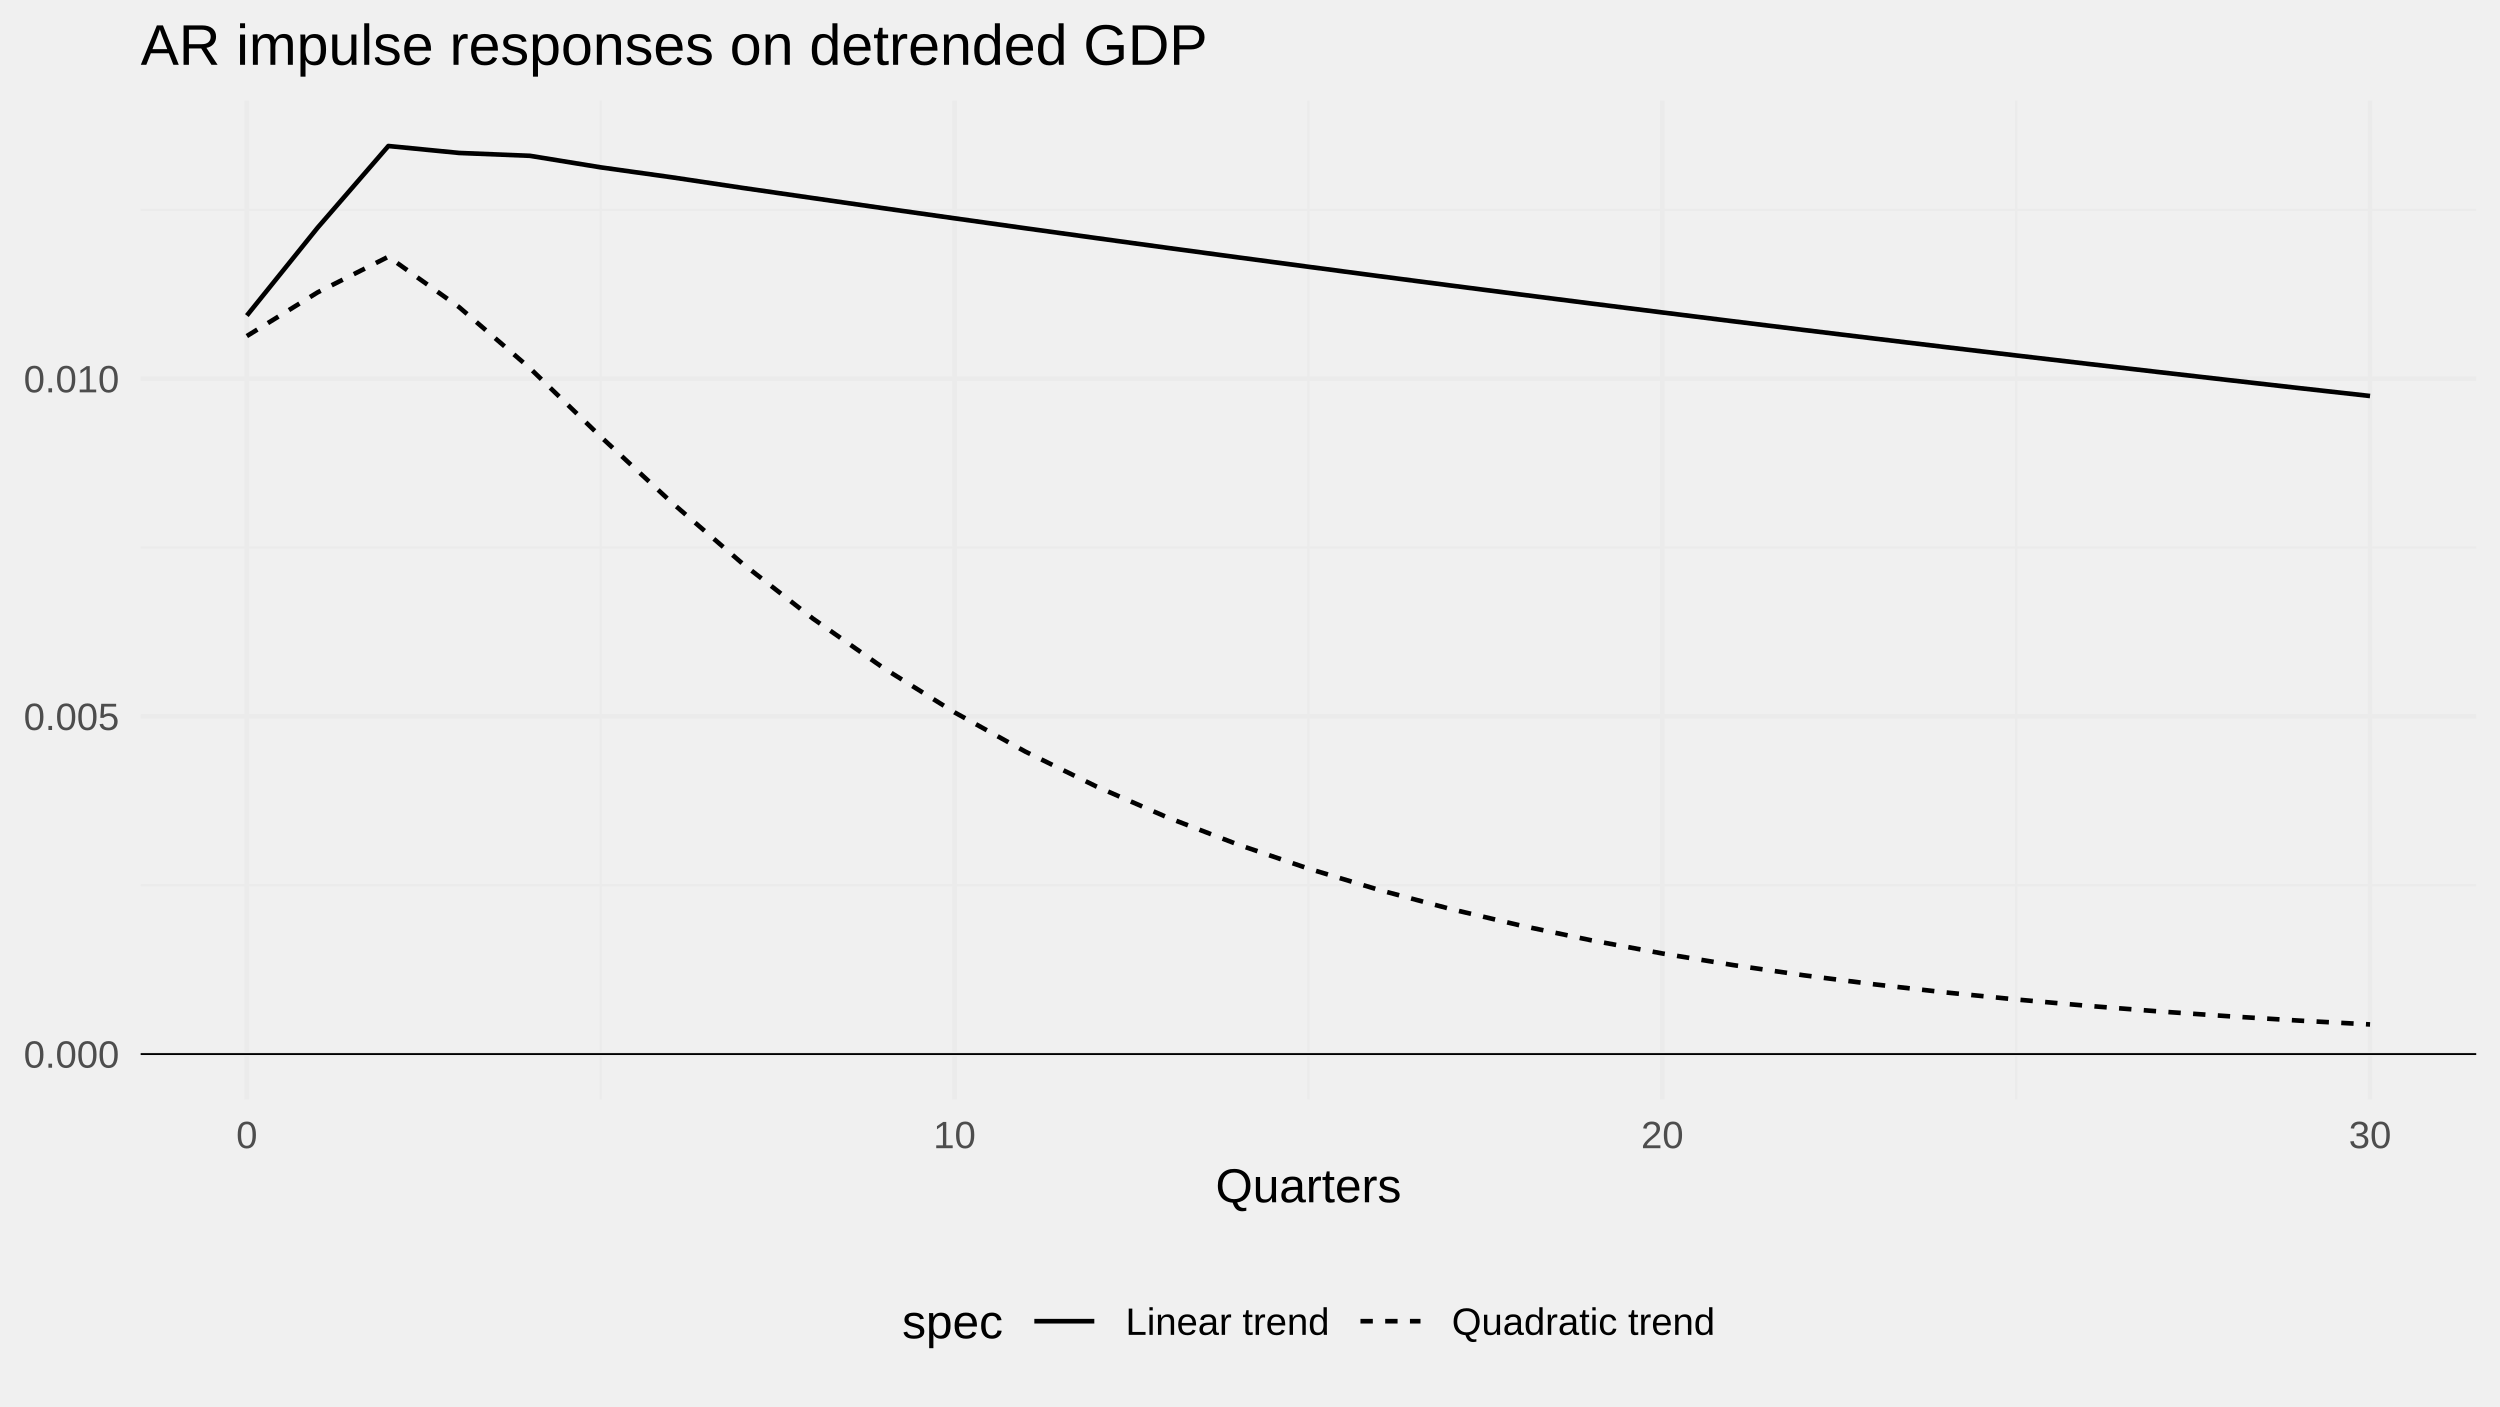
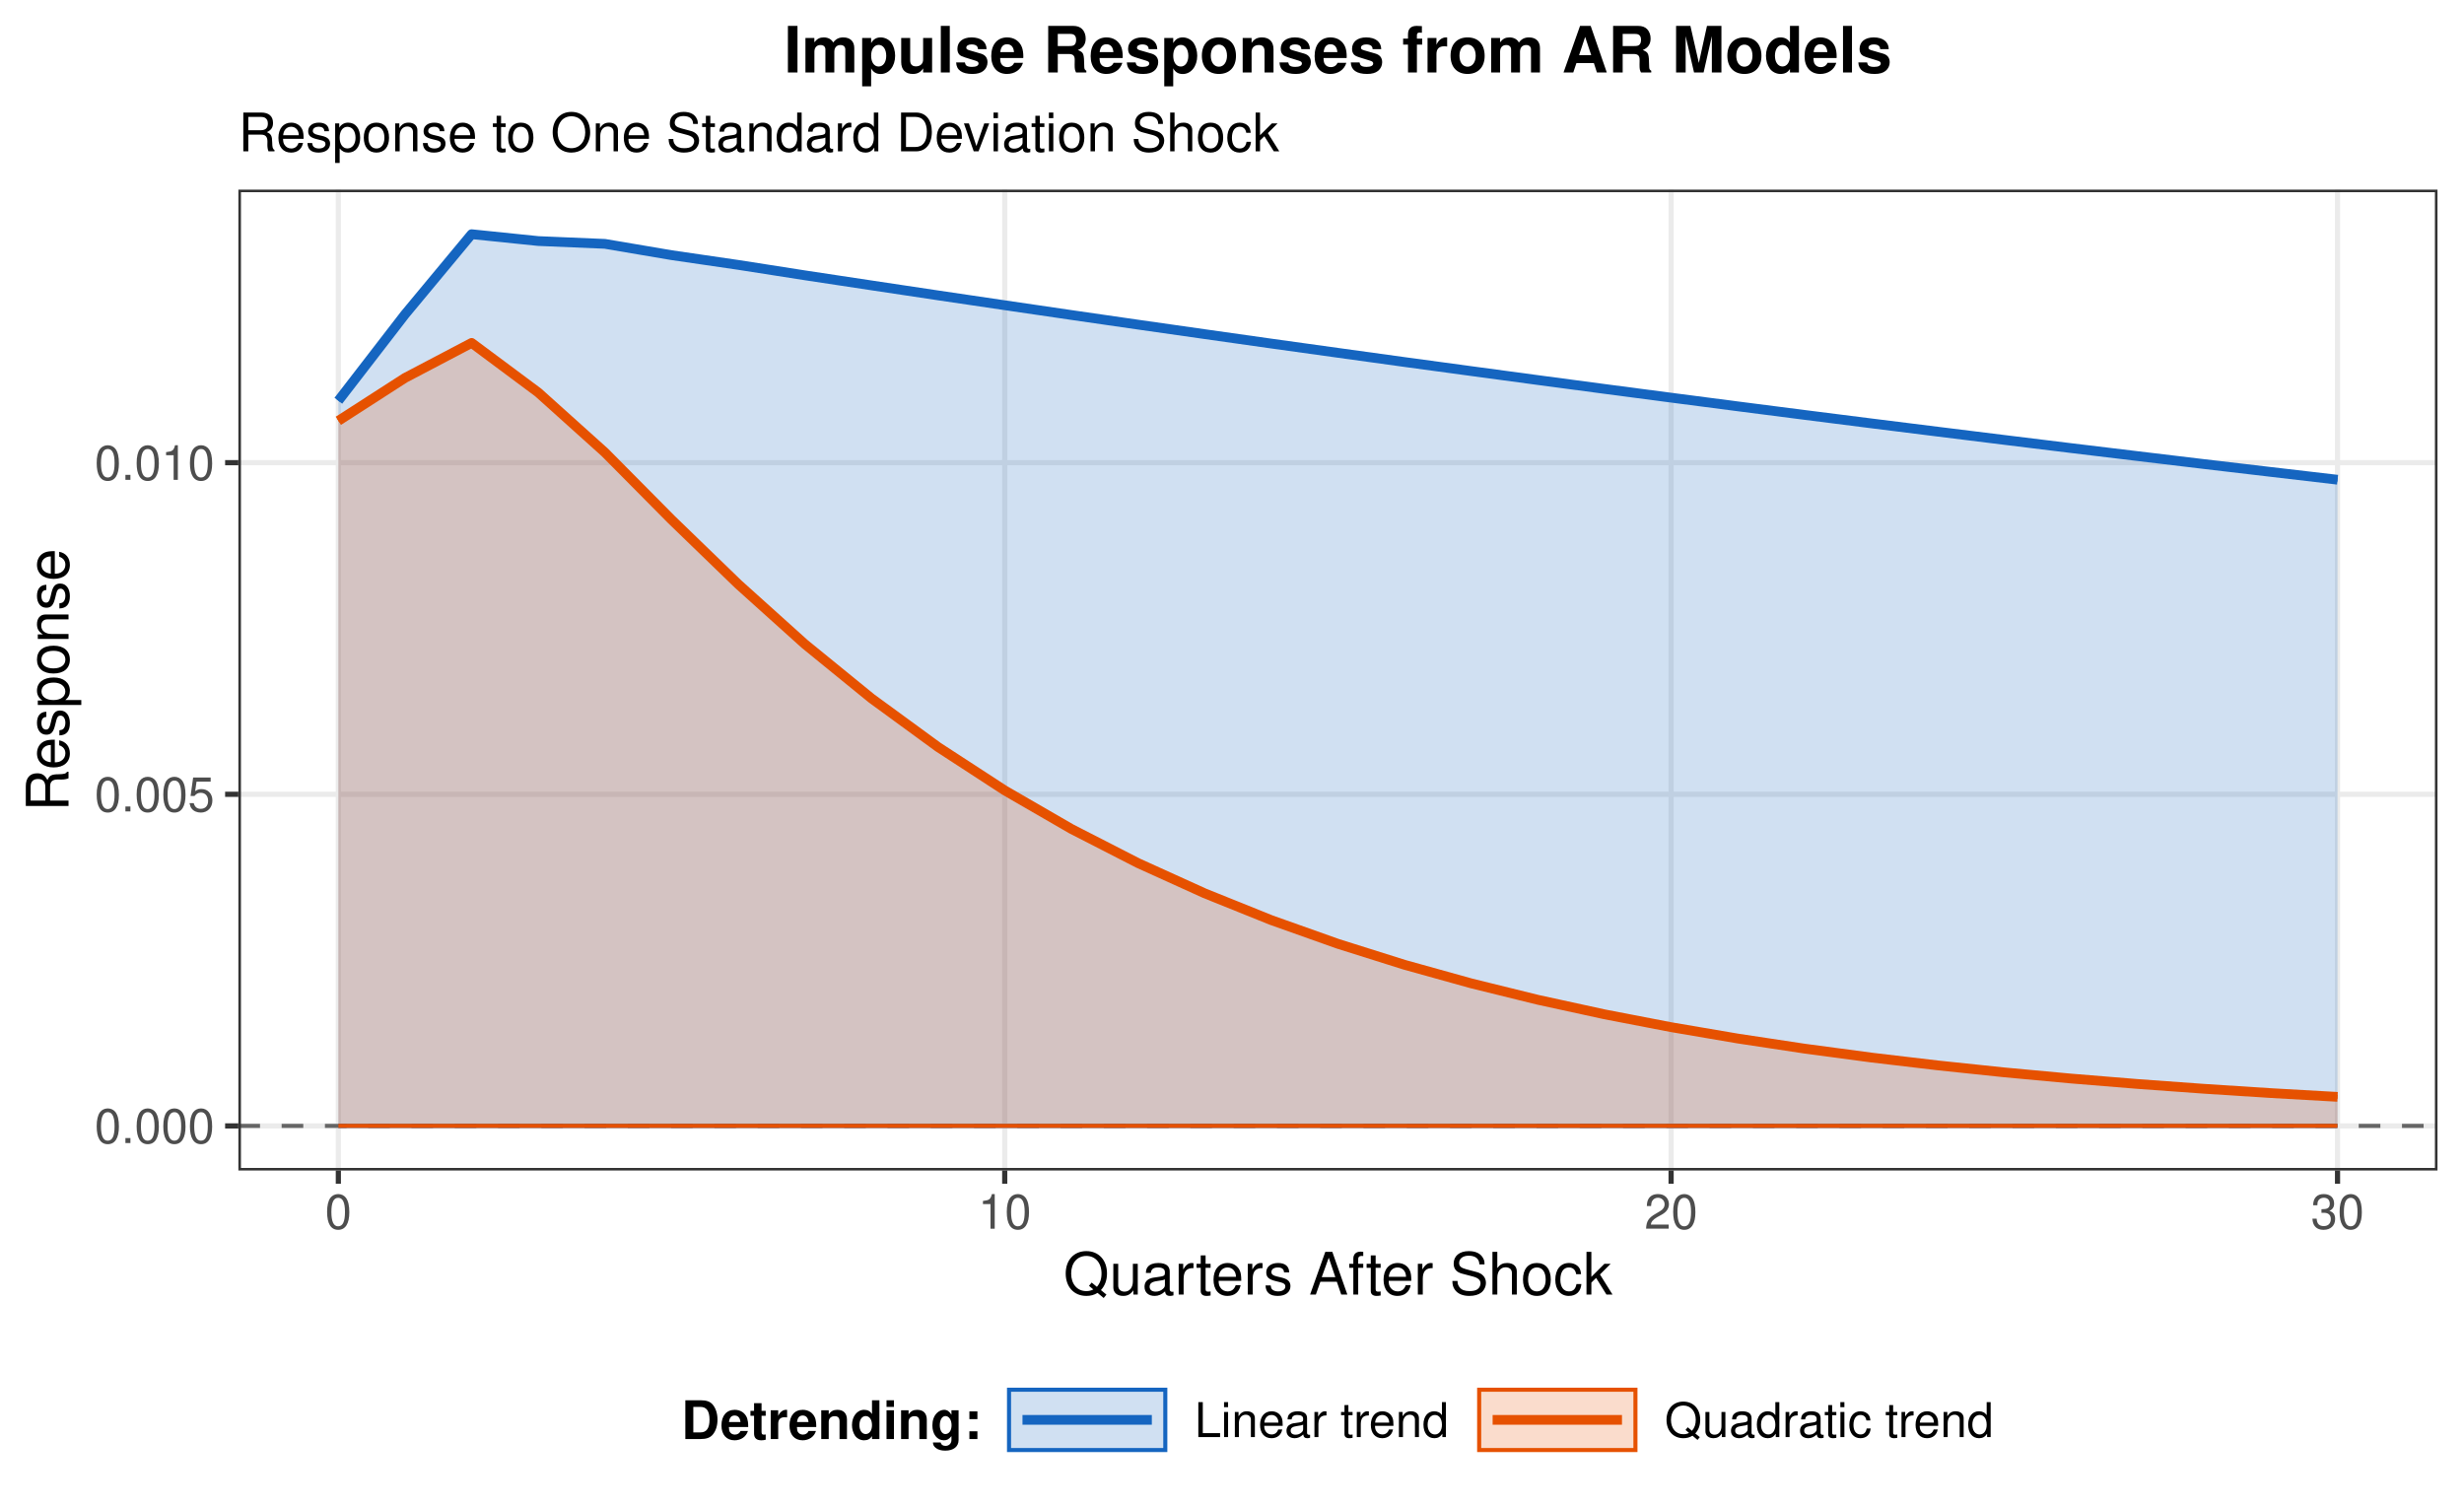
- <svg xmlns="http://www.w3.org/2000/svg" width="576.00pt" height="324.00pt" viewBox="0 0 576.00 324.00">
+ <svg xmlns="http://www.w3.org/2000/svg" width="648.00pt" height="396.00pt" viewBox="0 0 648.00 396.00">
  <g class="svglite">
    <defs>
      <style type="text/css">
    .svglite line, .svglite polyline, .svglite polygon, .svglite path, .svglite rect, .svglite circle {
      fill: none;
      stroke: #000000;
      stroke-linecap: round;
      stroke-linejoin: round;
      stroke-miterlimit: 10.00;
    }
    .svglite text {
      white-space: pre;
    }
    .svglite g.glyphgroup path {
      fill: inherit;
      stroke: none;
    }
  </style>
    </defs>
-     <rect width="100%" height="100%" style="stroke: none; fill: none;" />
+     <rect width="100%" height="100%" style="stroke: none; fill: #FFFFFF;" />
    <defs>
-       <clipPath id="cpMC4wMHw1NzYuMDB8MC4wMHwzMjQuMDA=">
-         <rect x="0.00" y="0.00" width="576.00" height="324.00" />
+       <clipPath id="cpMC4wMHw2NDguMDB8MC4wMHwzOTYuMDA=">
+         <rect x="0.00" y="0.00" width="648.00" height="396.00" />
      </clipPath>
    </defs>
-     <g clip-path="url(#cpMC4wMHw1NzYuMDB8MC4wMHwzMjQuMDA=)">
- </g>
+     <g clip-path="url(#cpMC4wMHw2NDguMDB8MC4wMHwzOTYuMDA=)">
+       <rect x="-0" y="0" width="648.00" height="396.00" style="stroke-width: 1.36; stroke: #FFFFFF; fill: #FFFFFF;" />
+     </g>
    <defs>
-       <clipPath id="cpMzIuNDF8NTcwLjUyfDIzLjE4fDI1My4zMQ==">
-         <rect x="32.41" y="23.18" width="538.11" height="230.13" />
+       <clipPath id="cpNjIuNjl8NjQxLjAzfDQ5Ljg3fDMwNy44Mg==">
+         <rect x="62.69" y="49.87" width="578.34" height="257.96" />
      </clipPath>
    </defs>
-     <g clip-path="url(#cpMzIuNDF8NTcwLjUyfDIzLjE4fDI1My4zMQ==)">
-       <polyline points="32.41,203.95 570.52,203.95 " style="stroke-width: 0.53; stroke: #EBEBEB; stroke-linecap: butt;" />
-       <polyline points="32.41,126.15 570.52,126.15 " style="stroke-width: 0.53; stroke: #EBEBEB; stroke-linecap: butt;" />
-       <polyline points="32.41,48.35 570.52,48.35 " style="stroke-width: 0.53; stroke: #EBEBEB; stroke-linecap: butt;" />
-       <polyline points="138.40,253.31 138.40,23.18 " style="stroke-width: 0.53; stroke: #EBEBEB; stroke-linecap: butt;" />
-       <polyline points="301.47,253.31 301.47,23.18 " style="stroke-width: 0.53; stroke: #EBEBEB; stroke-linecap: butt;" />
-       <polyline points="464.53,253.31 464.53,23.18 " style="stroke-width: 0.53; stroke: #EBEBEB; stroke-linecap: butt;" />
-       <polyline points="32.41,242.85 570.52,242.85 " style="stroke-width: 1.07; stroke: #EBEBEB; stroke-linecap: butt;" />
-       <polyline points="32.41,165.05 570.52,165.05 " style="stroke-width: 1.07; stroke: #EBEBEB; stroke-linecap: butt;" />
-       <polyline points="32.41,87.25 570.52,87.25 " style="stroke-width: 1.07; stroke: #EBEBEB; stroke-linecap: butt;" />
-       <polyline points="56.87,253.31 56.87,23.18 " style="stroke-width: 1.07; stroke: #EBEBEB; stroke-linecap: butt;" />
-       <polyline points="219.93,253.31 219.93,23.18 " style="stroke-width: 1.07; stroke: #EBEBEB; stroke-linecap: butt;" />
-       <polyline points="383.00,253.31 383.00,23.18 " style="stroke-width: 1.07; stroke: #EBEBEB; stroke-linecap: butt;" />
-       <polyline points="546.06,253.31 546.06,23.18 " style="stroke-width: 1.07; stroke: #EBEBEB; stroke-linecap: butt;" />
-       <line x1="32.41" y1="242.85" x2="570.52" y2="242.85" style="stroke-width: 0.43; stroke-linecap: butt;" />
-       <polyline points="56.87,72.71 73.18,52.46 89.48,33.64 105.79,35.24 122.10,35.90 138.40,38.56 154.71,40.84 171.01,43.28 187.32,45.64 203.63,47.99 219.93,50.30 236.24,52.59 252.55,54.85 268.85,57.09 285.16,59.29 301.47,61.47 317.77,63.63 334.08,65.76 350.38,67.86 366.69,69.94 383.00,71.99 399.30,74.02 415.61,76.03 431.92,78.01 448.22,79.97 464.53,81.90 480.84,83.81 497.14,85.70 513.45,87.57 529.75,89.42 546.06,91.24 " style="stroke-width: 1.07; stroke-linecap: butt;" />
-       <polyline points="56.87,77.43 73.18,67.36 89.48,59.15 105.79,70.77 122.10,84.84 138.40,100.61 154.71,115.73 171.01,129.80 187.32,142.54 203.63,153.96 219.93,164.13 236.24,173.17 252.55,181.18 268.85,188.28 285.16,194.56 301.47,200.13 317.77,205.05 334.08,209.40 350.38,213.25 366.69,216.66 383.00,219.68 399.30,222.35 415.61,224.71 431.92,226.80 448.22,228.65 464.53,230.28 480.84,231.73 497.14,233.01 513.45,234.14 529.75,235.15 546.06,236.03 " style="stroke-width: 1.07; stroke-dasharray: 2.85,2.85; stroke-linecap: butt;" />
+     <g clip-path="url(#cpNjIuNjl8NjQxLjAzfDQ5Ljg3fDMwNy44Mg==)">
+       <rect x="62.69" y="49.87" width="578.34" height="257.96" style="stroke-width: 1.36; stroke: none; fill: #FFFFFF;" />
+       <polyline points="62.69,296.10 641.03,296.10 " style="stroke-width: 1.36; stroke: #EBEBEB; stroke-linecap: butt;" />
+       <polyline points="62.69,208.89 641.03,208.89 " style="stroke-width: 1.36; stroke: #EBEBEB; stroke-linecap: butt;" />
+       <polyline points="62.69,121.68 641.03,121.68 " style="stroke-width: 1.36; stroke: #EBEBEB; stroke-linecap: butt;" />
+       <polyline points="88.98,307.82 88.98,49.87 " style="stroke-width: 1.36; stroke: #EBEBEB; stroke-linecap: butt;" />
+       <polyline points="264.23,307.82 264.23,49.87 " style="stroke-width: 1.36; stroke: #EBEBEB; stroke-linecap: butt;" />
+       <polyline points="439.48,307.82 439.48,49.87 " style="stroke-width: 1.36; stroke: #EBEBEB; stroke-linecap: butt;" />
+       <polyline points="614.74,307.82 614.74,49.87 " style="stroke-width: 1.36; stroke: #EBEBEB; stroke-linecap: butt;" />
+       <line x1="62.69" y1="296.10" x2="641.03" y2="296.10" style="stroke-width: 1.07; stroke: #666666; stroke-dasharray: 5.69,5.69; stroke-linecap: butt;" />
+       <polygon points="88.98,105.39 106.50,82.69 124.03,61.59 141.55,63.39 159.08,64.13 176.60,67.10 194.13,69.66 211.65,72.40 229.18,75.05 246.70,77.68 264.23,80.27 281.76,82.84 299.28,85.37 316.81,87.87 334.33,90.35 351.86,92.79 369.38,95.21 386.91,97.59 404.43,99.95 421.96,102.28 439.48,104.58 457.01,106.86 474.53,109.11 492.06,111.33 509.59,113.52 527.11,115.69 544.64,117.84 562.16,119.95 579.69,122.05 597.21,124.11 614.74,126.16 614.74,296.10 597.21,296.10 579.69,296.10 562.16,296.10 544.64,296.10 527.11,296.10 509.59,296.10 492.06,296.10 474.53,296.10 457.01,296.10 439.48,296.10 421.96,296.10 404.43,296.10 386.91,296.10 369.38,296.10 351.86,296.10 334.33,296.10 316.81,296.10 299.28,296.10 281.76,296.10 264.23,296.10 246.70,296.10 229.18,296.10 211.65,296.10 194.13,296.10 176.60,296.10 159.08,296.10 141.55,296.10 124.03,296.10 106.50,296.10 88.98,296.10 " style="stroke-width: 0.00; stroke: none; stroke-linecap: butt; fill: #1565C0; fill-opacity: 0.20;" />
+       <polyline points="88.98,105.39 106.50,82.69 124.03,61.59 141.55,63.39 159.08,64.13 176.60,67.10 194.13,69.66 211.65,72.40 229.18,75.05 246.70,77.68 264.23,80.27 281.76,82.84 299.28,85.37 316.81,87.87 334.33,90.35 351.86,92.79 369.38,95.21 386.91,97.59 404.43,99.95 421.96,102.28 439.48,104.58 457.01,106.86 474.53,109.11 492.06,111.33 509.59,113.52 527.11,115.69 544.64,117.84 562.16,119.95 579.69,122.05 597.21,124.11 614.74,126.16 " style="stroke-width: 1.07; stroke: #1565C0; stroke-linecap: butt;" />
+       <polyline points="614.74,296.10 597.21,296.10 579.69,296.10 562.16,296.10 544.64,296.10 527.11,296.10 509.59,296.10 492.06,296.10 474.53,296.10 457.01,296.10 439.48,296.10 421.96,296.10 404.43,296.10 386.91,296.10 369.38,296.10 351.86,296.10 334.33,296.10 316.81,296.10 299.28,296.10 281.76,296.10 264.23,296.10 246.70,296.10 229.18,296.10 211.65,296.10 194.13,296.10 176.60,296.10 159.08,296.10 141.55,296.10 124.03,296.10 106.50,296.10 88.98,296.10 " style="stroke-width: 1.07; stroke: #1565C0; stroke-linecap: butt;" />
+       <polygon points="88.98,110.67 106.50,99.39 124.03,90.18 141.55,103.22 159.08,118.98 176.60,136.66 194.13,153.62 211.65,169.38 229.18,183.66 246.70,196.46 264.23,207.87 281.76,218.00 299.28,226.98 316.81,234.93 334.33,241.98 351.86,248.21 369.38,253.73 386.91,258.61 404.43,262.93 421.96,266.75 439.48,270.13 457.01,273.12 474.53,275.77 492.06,278.11 509.59,280.18 527.11,282.02 544.64,283.64 562.16,285.07 579.69,286.34 597.21,287.47 614.74,288.46 614.74,296.10 597.21,296.10 579.69,296.10 562.16,296.10 544.64,296.10 527.11,296.10 509.59,296.10 492.06,296.10 474.53,296.10 457.01,296.10 439.48,296.10 421.96,296.10 404.43,296.10 386.91,296.10 369.38,296.10 351.86,296.10 334.33,296.10 316.81,296.10 299.28,296.10 281.76,296.10 264.23,296.10 246.70,296.10 229.18,296.10 211.65,296.10 194.13,296.10 176.60,296.10 159.08,296.10 141.55,296.10 124.03,296.10 106.50,296.10 88.98,296.10 " style="stroke-width: 0.00; stroke: none; stroke-linecap: butt; fill: #E65100; fill-opacity: 0.20;" />
+       <polyline points="88.98,110.67 106.50,99.39 124.03,90.18 141.55,103.22 159.08,118.98 176.60,136.66 194.13,153.62 211.65,169.38 229.18,183.66 246.70,196.46 264.23,207.87 281.76,218.00 299.28,226.98 316.81,234.93 334.33,241.98 351.86,248.21 369.38,253.73 386.91,258.61 404.43,262.93 421.96,266.75 439.48,270.13 457.01,273.12 474.53,275.77 492.06,278.11 509.59,280.18 527.11,282.02 544.64,283.64 562.16,285.07 579.69,286.34 597.21,287.47 614.74,288.46 " style="stroke-width: 1.07; stroke: #E65100; stroke-linecap: butt;" />
+       <polyline points="614.74,296.10 597.21,296.10 579.69,296.10 562.16,296.10 544.64,296.10 527.11,296.10 509.59,296.10 492.06,296.10 474.53,296.10 457.01,296.10 439.48,296.10 421.96,296.10 404.43,296.10 386.91,296.10 369.38,296.10 351.86,296.10 334.33,296.10 316.81,296.10 299.28,296.10 281.76,296.10 264.23,296.10 246.70,296.10 229.18,296.10 211.65,296.10 194.13,296.10 176.60,296.10 159.08,296.10 141.55,296.10 124.03,296.10 106.50,296.10 88.98,296.10 " style="stroke-width: 1.07; stroke: #E65100; stroke-linecap: butt;" />
+       <polyline points="88.98,105.39 106.50,82.69 124.03,61.59 141.55,63.39 159.08,64.13 176.60,67.10 194.13,69.66 211.65,72.40 229.18,75.05 246.70,77.68 264.23,80.27 281.76,82.84 299.28,85.37 316.81,87.87 334.33,90.35 351.86,92.79 369.38,95.21 386.91,97.59 404.43,99.95 421.96,102.28 439.48,104.58 457.01,106.86 474.53,109.11 492.06,111.33 509.59,113.52 527.11,115.69 544.64,117.84 562.16,119.95 579.69,122.05 597.21,124.11 614.74,126.16 " style="stroke-width: 2.56; stroke: #1565C0; stroke-linecap: butt;" />
+       <polyline points="88.98,110.67 106.50,99.39 124.03,90.18 141.55,103.22 159.08,118.98 176.60,136.66 194.13,153.62 211.65,169.38 229.18,183.66 246.70,196.46 264.23,207.87 281.76,218.00 299.28,226.98 316.81,234.93 334.33,241.98 351.86,248.21 369.38,253.73 386.91,258.61 404.43,262.93 421.96,266.75 439.48,270.13 457.01,273.12 474.53,275.77 492.06,278.11 509.59,280.18 527.11,282.02 544.64,283.64 562.16,285.07 579.69,286.34 597.21,287.47 614.74,288.46 " style="stroke-width: 2.56; stroke: #E65100; stroke-linecap: butt;" />
+       <rect x="62.69" y="49.87" width="578.34" height="257.96" style="stroke-width: 1.36; stroke: #333333;" />
    </g>
-     <g clip-path="url(#cpMC4wMHw1NzYuMDB8MC4wMHwzMjQuMDA=)">
-       <text x="27.48" y="246.00" text-anchor="end" style="font-size: 8.80px;fill: #4D4D4D; font-family: &quot;Arial&quot;;" textLength="22.00px" lengthAdjust="spacingAndGlyphs">0.000</text>
-       <text x="27.48" y="168.20" text-anchor="end" style="font-size: 8.80px;fill: #4D4D4D; font-family: &quot;Arial&quot;;" textLength="22.00px" lengthAdjust="spacingAndGlyphs">0.005</text>
-       <text x="27.48" y="90.40" text-anchor="end" style="font-size: 8.80px;fill: #4D4D4D; font-family: &quot;Arial&quot;;" textLength="22.00px" lengthAdjust="spacingAndGlyphs">0.010</text>
-       <text x="56.87" y="264.54" text-anchor="middle" style="font-size: 8.80px;fill: #4D4D4D; font-family: &quot;Arial&quot;;" textLength="4.89px" lengthAdjust="spacingAndGlyphs">0</text>
-       <text x="219.93" y="264.54" text-anchor="middle" style="font-size: 8.80px;fill: #4D4D4D; font-family: &quot;Arial&quot;;" textLength="9.78px" lengthAdjust="spacingAndGlyphs">10</text>
-       <text x="383.00" y="264.54" text-anchor="middle" style="font-size: 8.80px;fill: #4D4D4D; font-family: &quot;Arial&quot;;" textLength="9.78px" lengthAdjust="spacingAndGlyphs">20</text>
-       <text x="546.06" y="264.54" text-anchor="middle" style="font-size: 8.80px;fill: #4D4D4D; font-family: &quot;Arial&quot;;" textLength="9.78px" lengthAdjust="spacingAndGlyphs">30</text>
-       <text x="301.47" y="277.00" text-anchor="middle" style="font-size: 11.00px; font-family: &quot;Arial&quot;;" textLength="42.81px" lengthAdjust="spacingAndGlyphs">Quarters</text>
-       <text x="207.85" y="308.34" style="font-size: 11.00px; font-family: &quot;Arial&quot;;" textLength="23.25px" lengthAdjust="spacingAndGlyphs">spec</text>
-       <line x1="238.31" y1="304.40" x2="252.13" y2="304.40" style="stroke-width: 1.07; stroke-linecap: butt;" />
-       <line x1="313.45" y1="304.40" x2="327.28" y2="304.40" style="stroke-width: 1.07; stroke-dasharray: 2.85,2.85; stroke-linecap: butt;" />
-       <text x="259.34" y="307.55" style="font-size: 8.80px; font-family: &quot;Arial&quot;;" textLength="46.91px" lengthAdjust="spacingAndGlyphs">Linear trend</text>
-       <text x="334.49" y="307.55" style="font-size: 8.80px; font-family: &quot;Arial&quot;;" textLength="60.59px" lengthAdjust="spacingAndGlyphs">Quadratic trend</text>
-       <text x="32.41" y="14.93" style="font-size: 13.20px; font-family: &quot;Arial&quot;;" textLength="245.44px" lengthAdjust="spacingAndGlyphs">AR impulse responses on detrended GDP</text>
+     <g clip-path="url(#cpMC4wMHw2NDguMDB8MC4wMHwzOTYuMDA=)">
+       <text x="56.41" y="300.61" text-anchor="end" style="font-size: 12.60px;fill: #4D4D4D; font-family: &quot;Helvetica&quot;;" textLength="31.50px" lengthAdjust="spacingAndGlyphs">0.000</text>
+       <text x="56.41" y="213.40" text-anchor="end" style="font-size: 12.60px;fill: #4D4D4D; font-family: &quot;Helvetica&quot;;" textLength="31.50px" lengthAdjust="spacingAndGlyphs">0.005</text>
+       <text x="56.41" y="126.20" text-anchor="end" style="font-size: 12.60px;fill: #4D4D4D; font-family: &quot;Helvetica&quot;;" textLength="31.50px" lengthAdjust="spacingAndGlyphs">0.010</text>
+       <polyline points="59.20,296.10 62.69,296.10 " style="stroke-width: 1.36; stroke: #333333; stroke-linecap: butt;" />
+       <polyline points="59.20,208.89 62.69,208.89 " style="stroke-width: 1.36; stroke: #333333; stroke-linecap: butt;" />
+       <polyline points="59.20,121.68 62.69,121.68 " style="stroke-width: 1.36; stroke: #333333; stroke-linecap: butt;" />
+       <polyline points="88.98,311.31 88.98,307.82 " style="stroke-width: 1.36; stroke: #333333; stroke-linecap: butt;" />
+       <polyline points="264.23,311.31 264.23,307.82 " style="stroke-width: 1.36; stroke: #333333; stroke-linecap: butt;" />
+       <polyline points="439.48,311.31 439.48,307.82 " style="stroke-width: 1.36; stroke: #333333; stroke-linecap: butt;" />
+       <polyline points="614.74,311.31 614.74,307.82 " style="stroke-width: 1.36; stroke: #333333; stroke-linecap: butt;" />
+       <text x="88.98" y="323.13" text-anchor="middle" style="font-size: 12.60px;fill: #4D4D4D; font-family: &quot;Helvetica&quot;;" textLength="7.00px" lengthAdjust="spacingAndGlyphs">0</text>
+       <text x="264.23" y="323.13" text-anchor="middle" style="font-size: 12.60px;fill: #4D4D4D; font-family: &quot;Helvetica&quot;;" textLength="14.00px" lengthAdjust="spacingAndGlyphs">10</text>
+       <text x="439.48" y="323.13" text-anchor="middle" style="font-size: 12.60px;fill: #4D4D4D; font-family: &quot;Helvetica&quot;;" textLength="14.00px" lengthAdjust="spacingAndGlyphs">20</text>
+       <text x="614.74" y="323.13" text-anchor="middle" style="font-size: 12.60px;fill: #4D4D4D; font-family: &quot;Helvetica&quot;;" textLength="14.00px" lengthAdjust="spacingAndGlyphs">30</text>
+       <text x="351.86" y="340.45" text-anchor="middle" style="font-size: 15.40px; font-family: &quot;Helvetica&quot;;" textLength="142.92px" lengthAdjust="spacingAndGlyphs">Quarters After Shock</text>
+       <text transform="translate(18.02,178.84) rotate(-90)" text-anchor="middle" style="font-size: 15.40px; font-family: &quot;Helvetica&quot;;" textLength="69.33px" lengthAdjust="spacingAndGlyphs">Response</text>
+       <rect x="172.19" y="357.80" width="359.34" height="31.23" style="stroke-width: 1.36; stroke: none; fill: #FFFFFF;" />
+       <text x="179.16" y="378.45" style="font-size: 14.00px; font-weight: bold; font-family: &quot;Helvetica&quot;;" textLength="78.52px" lengthAdjust="spacingAndGlyphs">Detrending:</text>
+       <rect x="264.65" y="364.77" width="42.52" height="17.28" style="stroke-width: 1.36; stroke: none; fill: #FFFFFF;" />
+       <rect x="265.36" y="365.48" width="41.10" height="15.86" style="stroke-width: 1.07; stroke: #1565C0; stroke-linecap: butt; stroke-linejoin: miter; fill: #1565C0; fill-opacity: 0.20;" />
+       <line x1="268.90" y1="373.41" x2="302.92" y2="373.41" style="stroke-width: 2.56; stroke: #1565C0; stroke-linecap: butt;" />
+       <rect x="388.29" y="364.77" width="42.52" height="17.28" style="stroke-width: 1.36; stroke: none; fill: #FFFFFF;" />
+       <rect x="389.00" y="365.48" width="41.10" height="15.86" style="stroke-width: 1.07; stroke: #E65100; stroke-linecap: butt; stroke-linejoin: miter; fill: #E65100; fill-opacity: 0.20;" />
+       <line x1="392.54" y1="373.41" x2="426.56" y2="373.41" style="stroke-width: 2.56; stroke: #E65100; stroke-linecap: butt;" />
+       <text x="314.15" y="377.93" style="font-size: 12.60px; font-family: &quot;Helvetica&quot;;" textLength="67.17px" lengthAdjust="spacingAndGlyphs">Linear trend</text>
+       <text x="437.79" y="377.93" style="font-size: 12.60px; font-family: &quot;Helvetica&quot;;" textLength="86.77px" lengthAdjust="spacingAndGlyphs">Quadratic trend</text>
+       <text x="62.69" y="39.80" style="font-size: 14.00px; font-family: &quot;Helvetica&quot;;" textLength="274.64px" lengthAdjust="spacingAndGlyphs">Response to One Standard Deviation Shock</text>
+       <text x="351.86" y="19.06" text-anchor="middle" style="font-size: 16.80px; font-weight: bold; font-family: &quot;Helvetica&quot;;" textLength="290.67px" lengthAdjust="spacingAndGlyphs">Impulse Responses from AR Models</text>
    </g>
  </g>
</svg>
